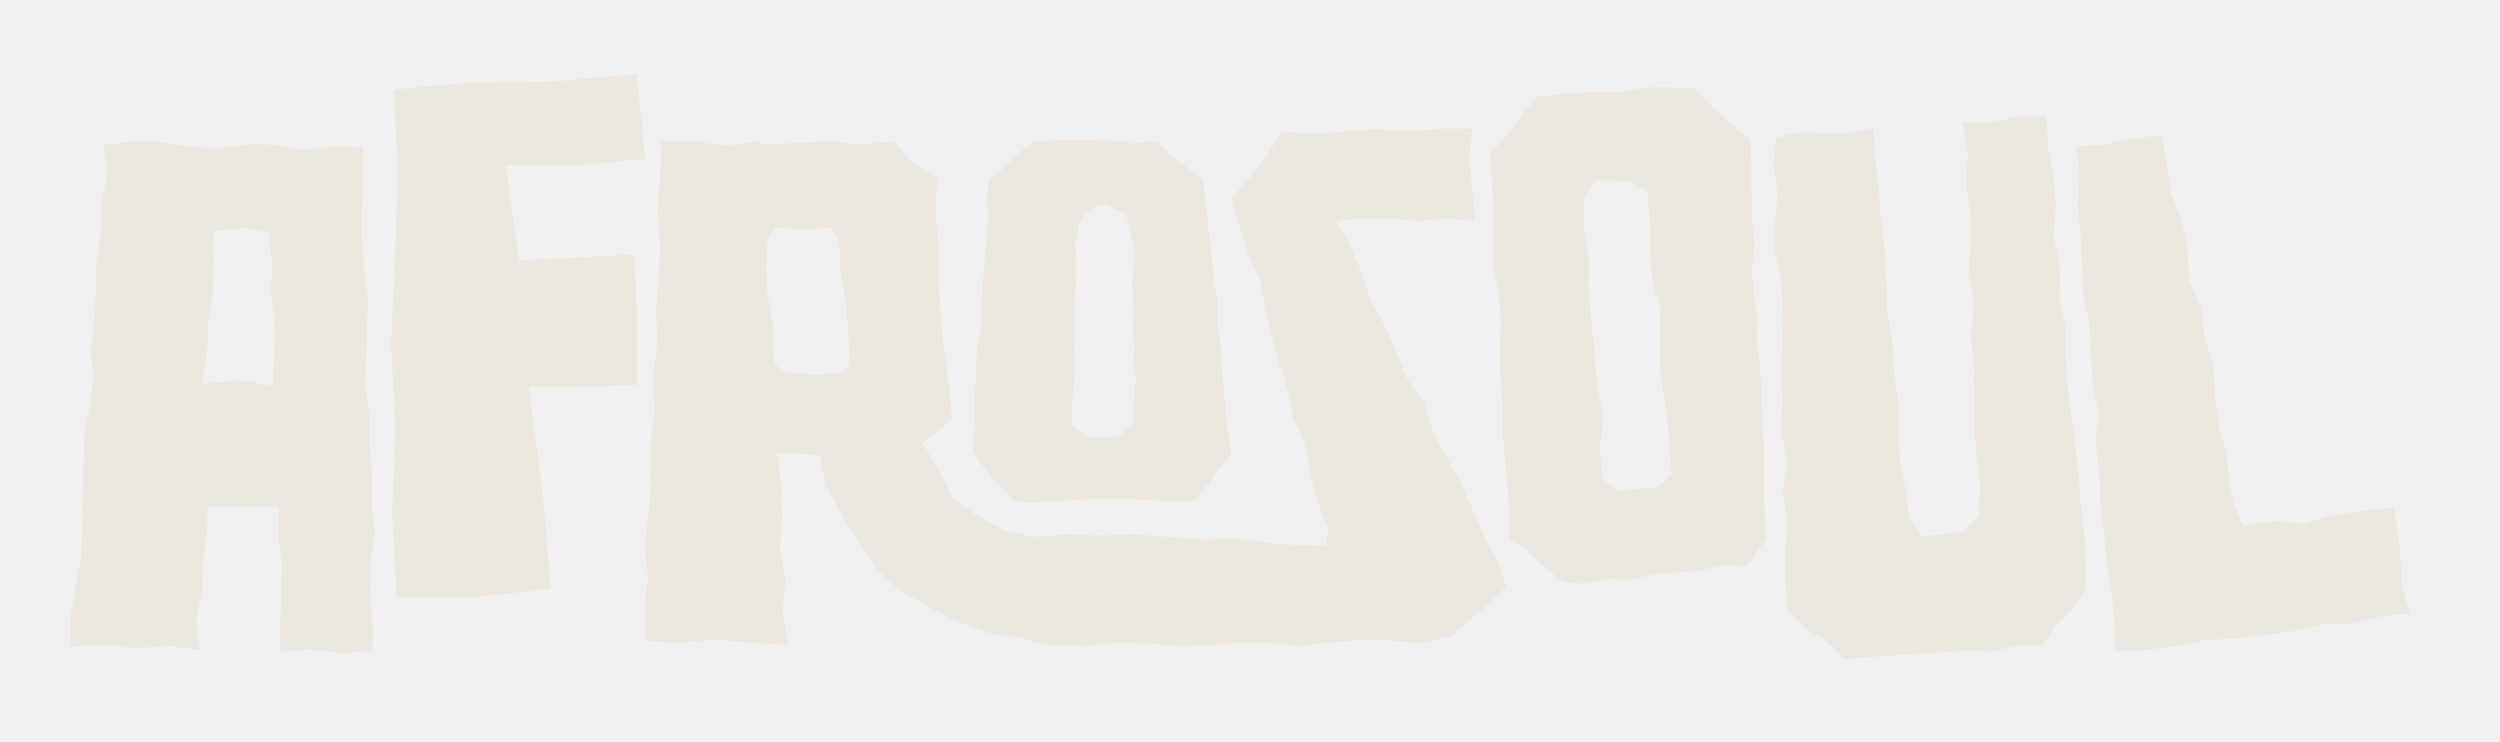
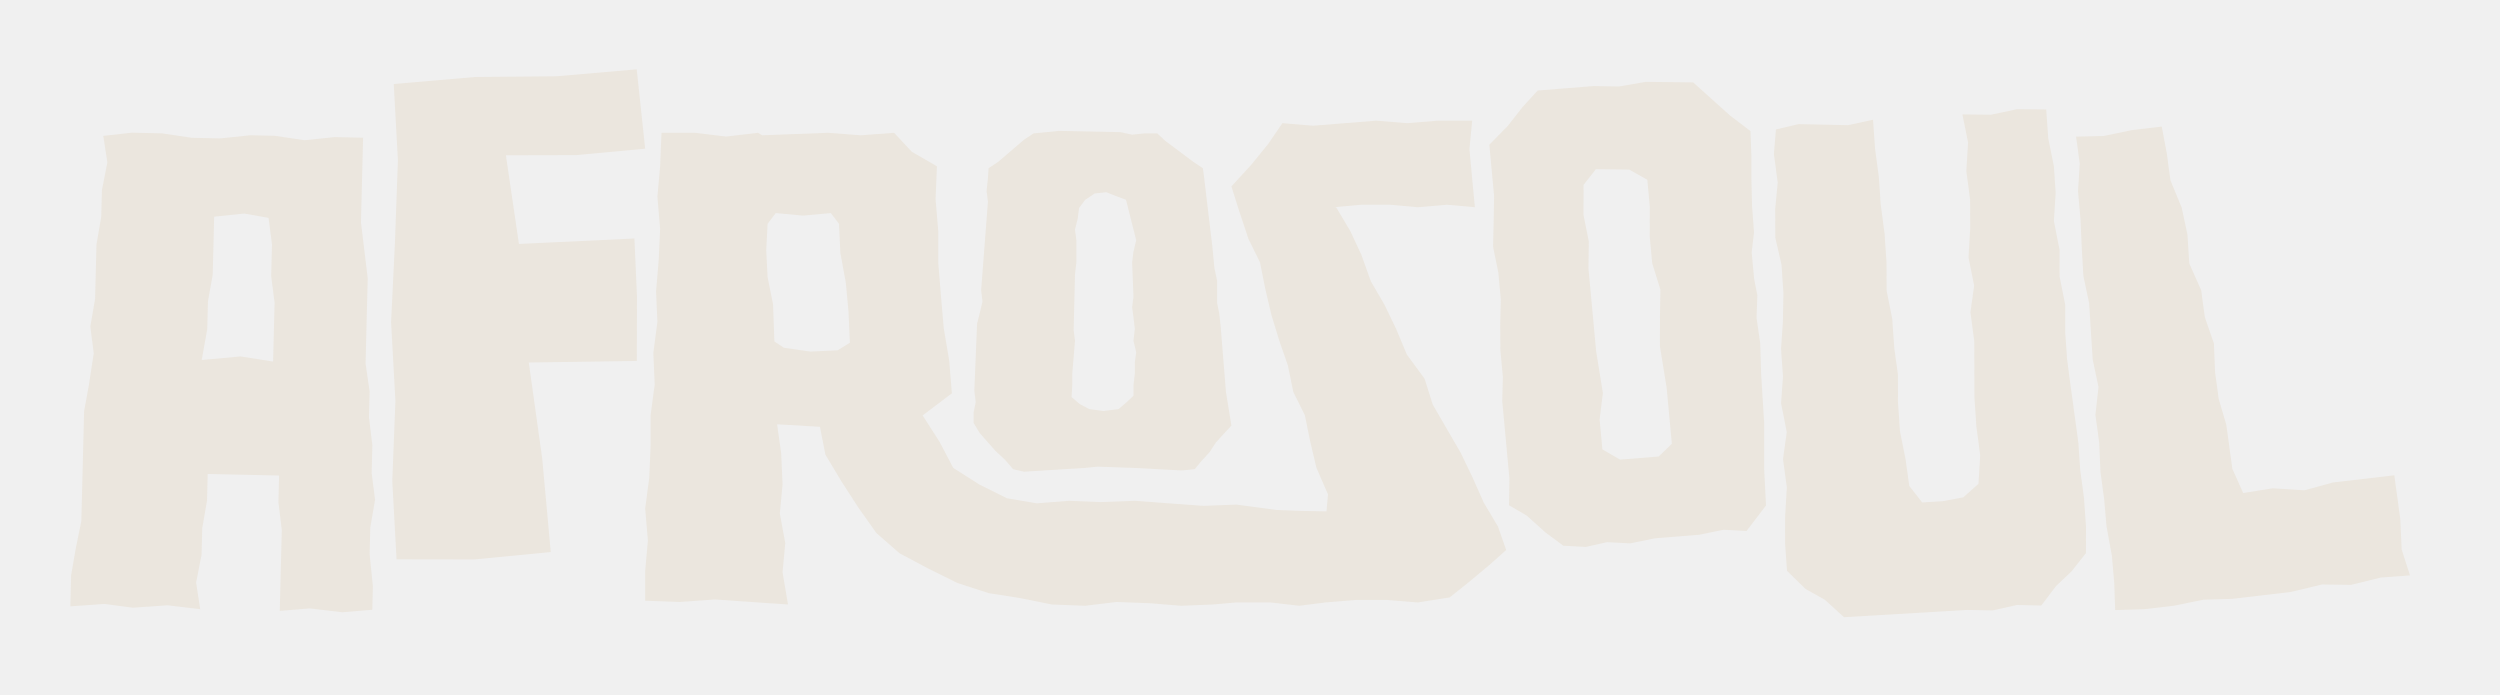
- <svg xmlns="http://www.w3.org/2000/svg" width="118" height="35" viewBox="0 0 118 35" fill="none">
-   <g clip-path="url(#clip0_638_461)">
-     <path d="M17.703 25.169L17.542 23.828L17.575 22.427L17.415 21.021L17.446 19.717L17.256 18.311L17.291 16.75L17.325 15.349L17.357 14.013L17.197 12.607L17.038 11.202L17.069 9.865L17.102 8.464L17.138 6.935L15.791 6.904L14.374 7.062L12.967 6.838L11.811 6.812L10.395 6.97L9.047 6.939L7.64 6.715L6.228 6.682L4.874 6.842L5.067 8.183L4.81 9.579L4.778 10.917L4.553 12.314L4.52 13.715L4.488 15.051L4.263 16.448L4.424 17.789L4.193 19.409L3.969 20.709L3.937 22.11L3.904 23.511L3.872 24.848L3.838 26.249L3.583 27.582L3.356 28.978L3.32 30.538L4.928 30.417L6.272 30.607L7.913 30.485L9.45 30.68L9.256 29.338L9.513 27.942L9.545 26.605L9.772 25.209L9.803 23.871L11.408 23.908L13.173 23.95L13.141 25.288L13.301 26.692L13.269 28.03L13.236 29.431L13.205 30.768L14.619 30.641L16.157 30.837L17.573 30.71L17.6 29.532L17.446 27.904L17.478 26.567L17.703 25.169ZM12.927 16.648L12.89 18.209L11.355 17.951L9.521 18.131L9.782 16.576L9.815 15.175L10.039 13.843L10.078 12.25L10.108 10.913L11.525 10.756L12.677 10.973L12.838 12.315L12.799 13.906L12.96 15.248L12.927 16.648Z" fill="#EBE6DE" />
-     <path d="M30.054 3.491L26.246 3.842L22.423 3.877L18.585 4.229L18.782 8.078L18.641 12.23L18.459 16.225L18.664 20.202L18.515 24.227L18.718 28.171L22.382 28.177L25.995 27.804L25.594 23.104L24.959 18.258L30.058 18.178L30.067 14.943L29.944 12.011L24.494 12.286L23.879 7.82L27.189 7.813L30.452 7.489L30.054 3.491Z" fill="#EBE6DE" />
-     <path d="M46.983 22.706L47.433 23.152L47.818 23.63L48.331 23.757L51.221 23.566L51.799 23.502L53.5 23.566L55.779 23.694L56.389 23.63L56.71 23.215L57.095 22.77L57.384 22.291L57.737 21.878L58.122 21.433L57.865 19.745L57.609 16.368L57.544 15.764L57.448 15.254V14.14L57.32 13.503L57.223 12.419L57.159 11.847L56.838 8.98L56.774 8.47L56.325 8.152L55.009 7.101L54.623 6.719H54.014L53.436 6.782L52.89 6.656L49.968 6.592L49.392 6.656L48.782 6.719L48.331 7.038L47.112 8.152L46.662 8.47L46.63 8.98L46.566 9.617L46.63 10.158L46.309 14.617L46.373 15.191L46.245 15.764L46.117 16.305L45.988 19.681L46.053 20.254L45.956 20.764V21.304L46.245 21.814L46.983 22.706ZM50.611 19.395V18.821L50.74 17.165L50.676 16.623L50.74 13.821L50.804 13.216V12.101L50.74 11.56L50.868 11.018L50.932 10.476L51.221 10.063L51.671 9.744L52.216 9.681L52.666 9.872L53.147 10.063L53.628 12.101L53.5 12.674L53.436 13.216L53.5 14.935L53.436 15.477L53.5 15.986L53.564 16.56L53.5 17.165L53.628 17.739L53.564 18.247V18.821L53.5 19.395V19.935L53.147 20.285L52.794 20.604L52.088 20.7L51.414 20.604L50.964 20.35L50.578 19.999L50.611 19.395Z" fill="#EBE6DE" />
-     <path d="M70.706 26.521L70.032 25.312L69.487 24.006L68.941 22.795L68.299 21.616L67.624 20.374L67.239 19.07L66.404 17.859L65.891 16.553L65.345 15.343L64.703 14.165L64.254 12.826L63.74 11.649L63.066 10.438H62.938L64.254 10.311H65.602L66.918 10.438L68.299 10.311L69.615 10.438L69.487 9.006L69.358 7.508L69.487 6.076H67.882L66.404 6.203L64.96 6.076L63.483 6.203L61.975 6.331L60.529 6.203L59.855 7.253L59.053 8.305L58.122 9.388L58.507 10.693L58.926 12.031L59.471 13.21L59.728 14.579L60.017 15.885L60.402 17.222L60.787 18.4L61.044 19.738L61.59 20.916L61.846 22.253L62.135 23.559L62.681 24.897L62.611 25.755L61.392 25.73L60.243 25.683L58.347 25.413L56.806 25.477L55.169 25.35L53.564 25.221L51.927 25.286L50.451 25.221L48.941 25.35L47.529 25.095L46.213 24.394L44.993 23.566L44.351 22.26L43.549 20.922L44.929 19.808L44.801 18.152L44.544 16.528L44.416 14.935L44.287 13.248V11.655L44.159 10.031L44.223 8.375L43.035 7.643L42.201 6.687L40.627 6.814L39.086 6.687L37.514 6.751L35.973 6.814L35.78 6.687L34.272 6.878L32.795 6.687H31.223L31.157 8.375L31.029 9.904L31.157 11.528L31.093 13.056L30.966 14.68L31.029 16.209L30.836 17.77L30.902 19.363L30.709 20.922V22.451L30.645 24.076L30.451 25.605L30.581 27.229L30.451 28.757V30.254L32.089 30.318L33.758 30.191L35.459 30.318L37.193 30.445L36.936 28.82L37.064 27.356L36.808 25.858L36.936 24.394L36.872 22.833L36.679 21.369L38.701 21.496L38.958 22.897L39.728 24.266L40.5 25.54L41.365 26.846L42.458 27.866L43.806 28.63L45.186 29.362L46.662 29.872L48.171 30.126L49.647 30.445L51.221 30.509L52.698 30.318L54.27 30.381L55.747 30.509L57.255 30.445L58.335 30.343H59.981L61.32 30.509L62.553 30.343L63.997 30.216H65.473L66.918 30.343L68.426 30.088L69.358 29.292L70.289 28.464L71.091 27.7L70.706 26.521ZM39.536 17.642L38.252 17.707L37 17.515L36.551 17.197L36.487 15.317L36.23 13.948L36.166 12.611L36.23 11.273L36.615 10.731L37.899 10.86L39.215 10.731L39.6 11.273L39.664 12.738L39.922 14.235L40.049 15.699L40.115 17.26L39.536 17.642Z" fill="#EBE6DE" />
-     <path d="M83.267 21.266L83.196 20.058L83.124 18.783L83.082 17.291L82.909 16.008L82.948 14.873L82.795 14.056L82.679 12.707L82.789 11.707L82.697 10.364L82.666 9.018V7.875L82.623 6.602L81.661 5.821L80.804 5L79.919 4.149L77.682 4.123L76.403 4.356L75.209 4.335L73.866 4.449L72.577 4.559L71.865 5.393L71.162 6.347L70.296 7.286L70.403 8.512L70.52 9.86L70.5 11.188L70.473 12.425L70.721 13.731L70.839 15.08L70.811 16.316L70.818 17.643L70.936 18.991L70.905 20.198L71.023 21.545L71.139 22.894L71.244 24.088L71.226 25.449L72.056 25.964L72.943 26.814L73.786 27.483L74.847 27.546L75.855 27.305L76.942 27.366L78.111 27.112L79.159 27.022L80.208 26.932L81.35 26.681L82.437 26.742L83.354 25.459L83.267 23.611V21.266ZM78.289 22.991L77.403 23.067L76.463 23.147L75.633 22.632L75.502 21.131L75.656 19.79L75.337 17.688L75.223 16.371L75.093 14.868L74.975 13.521L74.992 12.162L74.741 10.824L74.745 9.312L75.326 8.521L76.898 8.541L77.753 9.054L77.871 10.403L77.867 11.915L77.985 13.263L78.371 14.588L78.351 15.918L78.347 17.43L78.665 19.533L78.78 20.85L78.911 22.351L78.289 22.991Z" fill="#EBE6DE" />
-     <path d="M98.186 23.662L98.102 22.331L97.921 20.904L97.747 19.544L97.568 18.119L97.478 16.721V15.35L97.212 13.929L97.213 12.592L96.944 11.139L97.027 9.696L96.942 8.364L96.674 6.944L96.582 5.512L95.209 5.498L93.97 5.777L92.626 5.762L92.892 7.182L92.81 8.625L92.989 10.051L92.995 11.488L92.914 12.963L93.18 14.385L93.004 15.732L93.185 17.193L93.19 18.629L93.193 20.033L93.286 21.498L93.465 22.925L93.383 24.366L92.667 25.048L91.686 25.243L90.727 25.304L90.118 24.473L89.945 23.147L89.679 21.726L89.585 20.261L89.582 18.858L89.409 17.532L89.315 16.066L89.049 14.646L89.043 13.208L88.95 11.744L88.771 10.318L88.679 8.886L88.5 7.46L88.408 6.029L87.227 6.304L86.058 6.277L84.888 6.251L83.824 6.519L83.728 7.762L83.908 9.187L83.789 10.532L83.794 11.97L84.086 13.321L84.178 14.753L84.152 16.192L84.066 17.569L84.156 18.967L84.067 20.309L84.335 21.764L84.159 23.111L84.338 24.538L84.259 26.013L84.256 27.351L84.346 28.749L85.223 29.663L86.134 30.207L87.038 31.085L88.201 31.012L89.335 30.941L90.528 30.866L91.692 30.792L92.856 30.718L94.055 30.743L95.206 30.469L96.347 30.498L97.044 29.517L97.784 28.768L98.456 27.857L98.46 26.553L98.368 25.121L98.186 23.662Z" fill="#EBE6DE" />
-     <path d="M113.294 26.147L113.109 24.694L113.012 23.936L111.515 24.124L110.113 24.299L108.773 24.692L107.271 24.592L105.878 24.831L105.367 23.611L105.084 21.399L104.723 20.096L104.551 18.738L104.497 17.301L104.069 15.973L103.896 14.616L103.336 13.273L103.246 11.807L102.977 10.461L102.445 9.083L102.273 7.725L102.035 6.374L100.634 6.55L99.281 6.848L97.99 6.881L98.164 8.241L98.083 9.631L98.2 11.061L98.263 12.561L98.336 13.901L98.609 15.279L98.686 16.65L98.777 18.115L99.049 19.494L98.904 20.892L99.082 22.281L99.143 23.782L99.317 25.142L99.427 26.508L99.68 27.985L99.794 29.382L99.835 30.726L101.22 30.68L102.622 30.504L104.007 30.202L105.36 30.16L106.73 29.989L108.132 29.813L109.604 29.436L110.966 29.457L112.375 29.088L113.752 28.979L113.36 27.68L113.294 26.147Z" fill="#EBE6DE" />
+ <svg xmlns="http://www.w3.org/2000/svg" width="277" height="77" viewBox="0 0 277 77" fill="none">
+   <g id="Logo Components">
+     <g id="Logo/Afrosoul" clip-path="url(#clip0_514_11594)">
+       <g id="client-afrosoul 1">
+         <g id="Group">
+           <path id="Vector" d="M41.558 55.373L41.179 52.422L41.258 49.34L40.882 46.247L40.954 43.377L40.507 40.284L40.591 36.85L40.669 33.768L40.744 30.828L40.369 27.735L39.996 24.645L40.069 21.702L40.147 18.62L40.231 15.257L37.069 15.19L33.742 15.536L30.439 15.044L27.725 14.986L24.401 15.335L21.237 15.265L17.934 14.774L14.619 14.701L11.443 15.053L11.896 18.003L11.292 21.074L11.217 24.017L10.689 27.09L10.611 30.172L10.536 33.112L10.007 36.186L10.386 39.136L9.842 42.699L9.317 45.56L9.242 48.642L9.164 51.724L9.089 54.667L9.01 57.749L8.41 60.68L7.878 63.751L7.794 67.184L11.569 66.916L14.724 67.335L18.576 67.067L22.183 67.497L21.729 64.543L22.333 61.473L22.408 58.53L22.939 55.459L23.011 52.517L26.779 52.598L30.923 52.69L30.848 55.633L31.223 58.723L31.148 61.665L31.07 64.747L30.998 67.69L34.319 67.411L37.928 67.841L41.252 67.561L41.315 64.971L40.954 61.389L41.029 58.447L41.558 55.373ZM30.346 36.627L30.259 40.06L26.656 39.491L22.351 39.887L22.963 36.468L23.041 33.386L23.567 30.454L23.657 26.951L23.729 24.008L27.056 23.662L29.758 24.14L30.136 27.093L30.046 30.594L30.424 33.545L30.346 36.627Z" fill="#EBE6DE" />
+           <path id="Vector_2" d="M70.55 7.68L61.611 8.453L52.637 8.529L43.626 9.305L44.089 17.772L43.758 26.906L43.332 35.694L43.812 44.444L43.464 53.299L43.938 61.975L52.541 61.989L61.023 61.168L60.08 50.828L58.591 40.167L70.559 39.991L70.58 32.875L70.292 26.423L57.498 27.029L56.054 17.205L63.824 17.188L71.484 16.477L70.55 7.68Z" fill="#EBE6DE" />
+           <path id="Vector_3" d="M110.291 49.954L111.348 50.934L112.252 51.986L113.456 52.266L120.239 51.844L121.596 51.705L125.589 51.844L130.94 52.126L132.372 51.986L133.126 51.074L134.029 50.094L134.708 49.041L135.537 48.131L136.44 47.151L135.837 43.438L135.236 36.01L135.083 34.681L134.858 33.559V31.108L134.558 29.706L134.33 27.322L134.179 26.063L133.426 19.757L133.276 18.634L132.222 17.934L129.132 15.622L128.225 14.782H126.796L125.439 14.921L124.157 14.642L117.299 14.503L115.945 14.642L114.513 14.782L113.456 15.483L110.595 17.934L109.538 18.634L109.463 19.757L109.313 21.158L109.463 22.347L108.709 32.157L108.859 33.419L108.559 34.681L108.259 35.87L107.955 43.299L108.109 44.558L107.88 45.68V46.869L108.559 47.992L110.291 49.954ZM118.807 42.668V41.406L119.11 37.763L118.96 36.571L119.11 30.407L119.26 29.075V26.621L119.11 25.432L119.41 24.24L119.56 23.048L120.239 22.138L121.296 21.437L122.575 21.298L123.632 21.719L124.761 22.138L125.889 26.621L125.589 27.883L125.439 29.075L125.589 32.858L125.439 34.05L125.589 35.169L125.739 36.431L125.589 37.763L125.889 39.025L125.739 40.144V41.406L125.589 42.668V43.857L124.761 44.628L123.932 45.328L122.274 45.541L120.692 45.328L119.635 44.77L118.731 43.997L118.807 42.668Z" fill="#EBE6DE" />
+           <path id="Vector_4" d="M165.979 58.346L164.397 55.685L163.118 52.813L161.836 50.15L160.328 47.556L158.746 44.823L157.842 41.953L155.882 39.29L154.678 36.417L153.395 33.754L151.888 31.163L150.834 28.218L149.627 25.628L148.045 22.964H147.745L150.834 22.685H153.999L157.089 22.964L160.328 22.685L163.418 22.964L163.118 19.812L162.814 16.518L163.118 13.367H159.349L155.882 13.646L152.492 13.367L149.024 13.646L145.484 13.928L142.091 13.646L140.509 15.957L138.626 18.271L136.44 20.653L137.344 23.525L138.326 26.468L139.605 29.061L140.208 32.074L140.887 34.946L141.791 37.889L142.695 40.479L143.298 43.424L144.58 46.015L145.181 48.958L145.859 51.83L147.141 54.773L146.976 56.66L144.115 56.607L141.418 56.503L136.969 55.909L133.351 56.048L129.507 55.769L125.739 55.487L121.896 55.63L118.431 55.487L114.888 55.769L111.573 55.208L108.484 53.667L105.619 51.844L104.112 48.971L102.23 46.029L105.469 43.578L105.169 39.935L104.566 36.361L104.265 32.858L103.962 29.145V25.642L103.662 22.068L103.812 18.425L101.023 16.814L99.065 14.712L95.372 14.991L91.754 14.712L88.064 14.852L84.446 14.991L83.992 14.712L80.452 15.131L76.984 14.712H73.294L73.141 18.425L72.841 21.789L73.141 25.362L72.991 28.724L72.691 32.297L72.841 35.661L72.388 39.094L72.541 42.598L72.087 46.029V49.393L71.937 52.966L71.484 56.33L71.787 59.904L71.484 63.265V66.559L75.327 66.699L79.245 66.419L83.239 66.699L87.31 66.978L86.707 63.404L87.007 60.183L86.406 56.889L86.707 53.667L86.556 50.233L86.103 47.012L90.85 47.291L91.454 50.373L93.261 53.385L95.072 56.188L97.104 59.061L99.668 61.305L102.833 62.986L106.073 64.597L109.538 65.719L113.081 66.277L116.546 66.978L120.239 67.12L123.707 66.699L127.397 66.838L130.865 67.12L134.405 66.978L136.939 66.754H140.803L143.947 67.12L146.841 66.754L150.231 66.475H153.696L157.089 66.754L160.629 66.193L162.814 64.443L165 62.62L166.883 60.939L165.979 58.346ZM92.811 38.813L89.796 38.955L86.857 38.533L85.803 37.833L85.653 33.698L85.049 30.686L84.899 27.744L85.049 24.801L85.953 23.609L88.968 23.891L92.057 23.609L92.961 24.801L93.111 28.023L93.715 31.317L94.015 34.538L94.168 37.972L92.811 38.813Z" fill="#EBE6DE" />
+           <path id="Vector_5" d="M195.467 46.786L195.298 44.128L195.13 41.322L195.031 38.039L194.626 35.217L194.716 32.721L194.359 30.923L194.085 27.956L194.344 25.756L194.127 22.799L194.055 19.84V17.325L193.953 14.525L191.695 12.805L189.684 10.999L187.606 9.129L182.355 9.07L179.352 9.584L176.551 9.536L173.398 9.788L170.372 10.03L168.699 11.864L167.051 13.964L165.018 16.03L165.267 18.727L165.544 21.691L165.495 24.614L165.432 27.336L166.015 30.209L166.291 33.176L166.225 35.895L166.243 38.815L166.519 41.78L166.447 44.435L166.724 47.4L166.997 50.367L167.243 52.994L167.201 55.987L169.15 57.12L171.23 58.991L173.209 60.462L175.701 60.602L178.067 60.071L180.619 60.205L183.363 59.647L185.823 59.449L188.285 59.25L190.966 58.698L193.518 58.832L195.671 56.009L195.467 51.945V46.786ZM183.781 50.58L181.7 50.747L179.493 50.923L177.545 49.789L177.238 46.487L177.599 43.539L176.851 38.913L176.584 36.015L176.277 32.71L176.001 29.745L176.04 26.755L175.452 23.813L175.461 20.485L176.824 18.746L180.514 18.791L182.523 19.919L182.799 22.886L182.79 26.214L183.066 29.178L183.973 32.093L183.925 35.019L183.916 38.346L184.664 42.972L184.934 45.87L185.24 49.172L183.781 50.58Z" fill="#EBE6DE" />
+           <path id="Vector_6" d="M230.488 52.056L230.29 49.128L229.866 45.99L229.458 42.998L229.038 39.862L228.824 36.786V33.771L228.2 30.644L228.203 27.702L227.572 24.505L227.768 21.331L227.566 18.4L226.939 15.276L226.723 12.127L223.498 12.096L220.592 12.711L217.436 12.677L218.06 15.801L217.868 18.975L218.289 22.113L218.301 25.273L218.111 28.52L218.736 31.646L218.322 34.611L218.748 37.825L218.76 40.985L218.766 44.072L218.985 47.297L219.406 50.434L219.213 53.606L217.532 55.105L215.229 55.535L212.977 55.669L211.548 53.84L211.143 50.923L210.518 47.796L210.296 44.575L210.29 41.487L209.885 38.57L209.662 35.346L209.038 32.222L209.026 29.059L208.807 25.837L208.386 22.699L208.17 19.55L207.75 16.412L207.534 13.263L204.762 13.869L202.018 13.81L199.271 13.752L196.773 14.341L196.547 17.077L196.971 20.212L196.691 23.171L196.703 26.334L197.388 29.307L197.604 32.456L197.544 35.622L197.34 38.651L197.553 41.727L197.343 44.681L197.974 47.88L197.559 50.845L197.98 53.983L197.793 57.23L197.787 60.172L197.998 63.248L200.057 65.258L202.195 66.456L204.318 68.388L207.047 68.226L209.71 68.07L212.512 67.905L215.244 67.743L217.976 67.581L220.79 67.634L223.492 67.031L226.17 67.095L227.807 64.937L229.545 63.29L231.121 61.286L231.13 58.416L230.914 55.267L230.488 52.056Z" fill="#EBE6DE" />
+           <path id="Vector_7" d="M265.953 57.523L265.518 54.326L265.29 52.66L261.777 53.073L258.486 53.458L255.34 54.323L251.815 54.103L248.545 54.628L247.344 51.945L246.68 47.079L245.834 44.212L245.428 41.225L245.302 38.062L244.296 35.142L243.891 32.155L242.576 29.201L242.366 25.977L241.735 23.015L240.486 19.983L240.081 16.996L239.522 14.023L236.235 14.411L233.058 15.067L230.028 15.139L230.437 18.129L230.245 21.189L230.521 24.335L230.668 27.635L230.839 30.583L231.482 33.615L231.662 36.63L231.875 39.854L232.514 42.886L232.172 45.962L232.589 49.019L232.734 52.322L233.142 55.312L233.4 58.318L233.995 61.568L234.262 64.641L234.358 67.598L237.61 67.497L240.9 67.109L244.152 66.445L247.329 66.353L250.545 65.976L253.835 65.588L257.291 64.759L260.489 64.806L263.795 63.994L267.028 63.754L266.107 60.895L265.953 57.523Z" fill="#EBE6DE" />
+         </g>
+       </g>
+     </g>
  </g>
  <defs>
-     <clipPath id="clip0_638_461">
-       <rect width="118" height="35" fill="white" />
+     <clipPath id="clip0_514_11594">
+       <rect width="277" height="77" fill="white" />
    </clipPath>
  </defs>
</svg>
